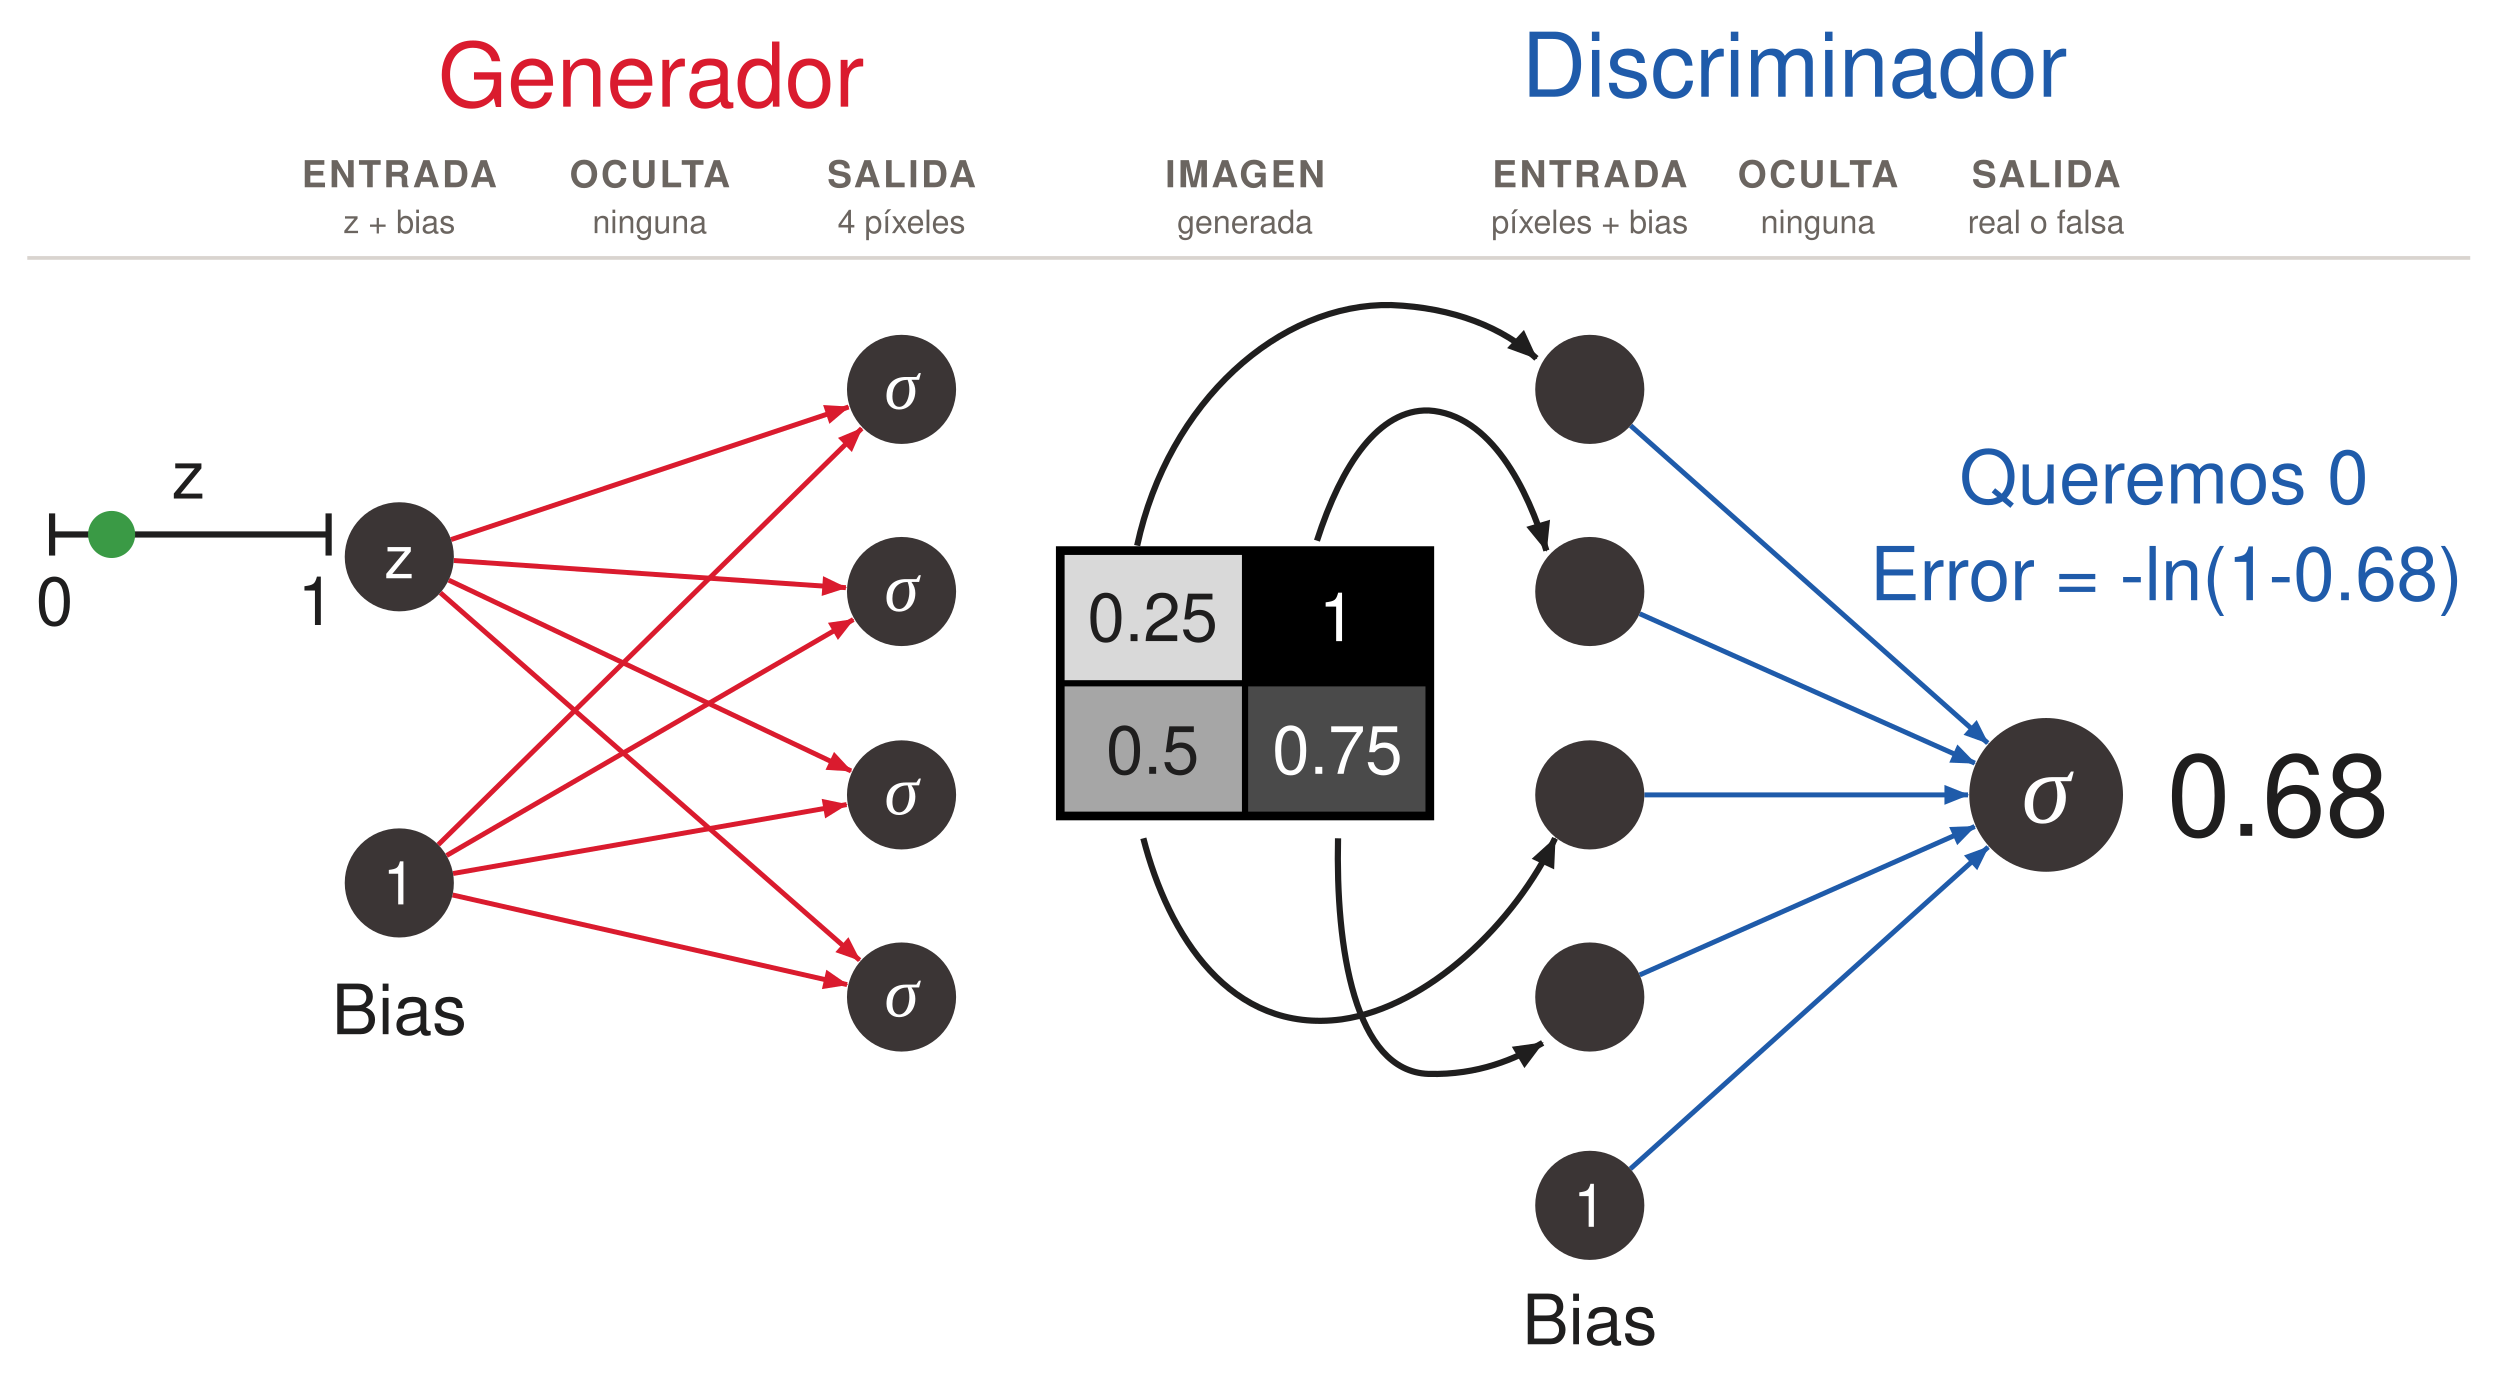
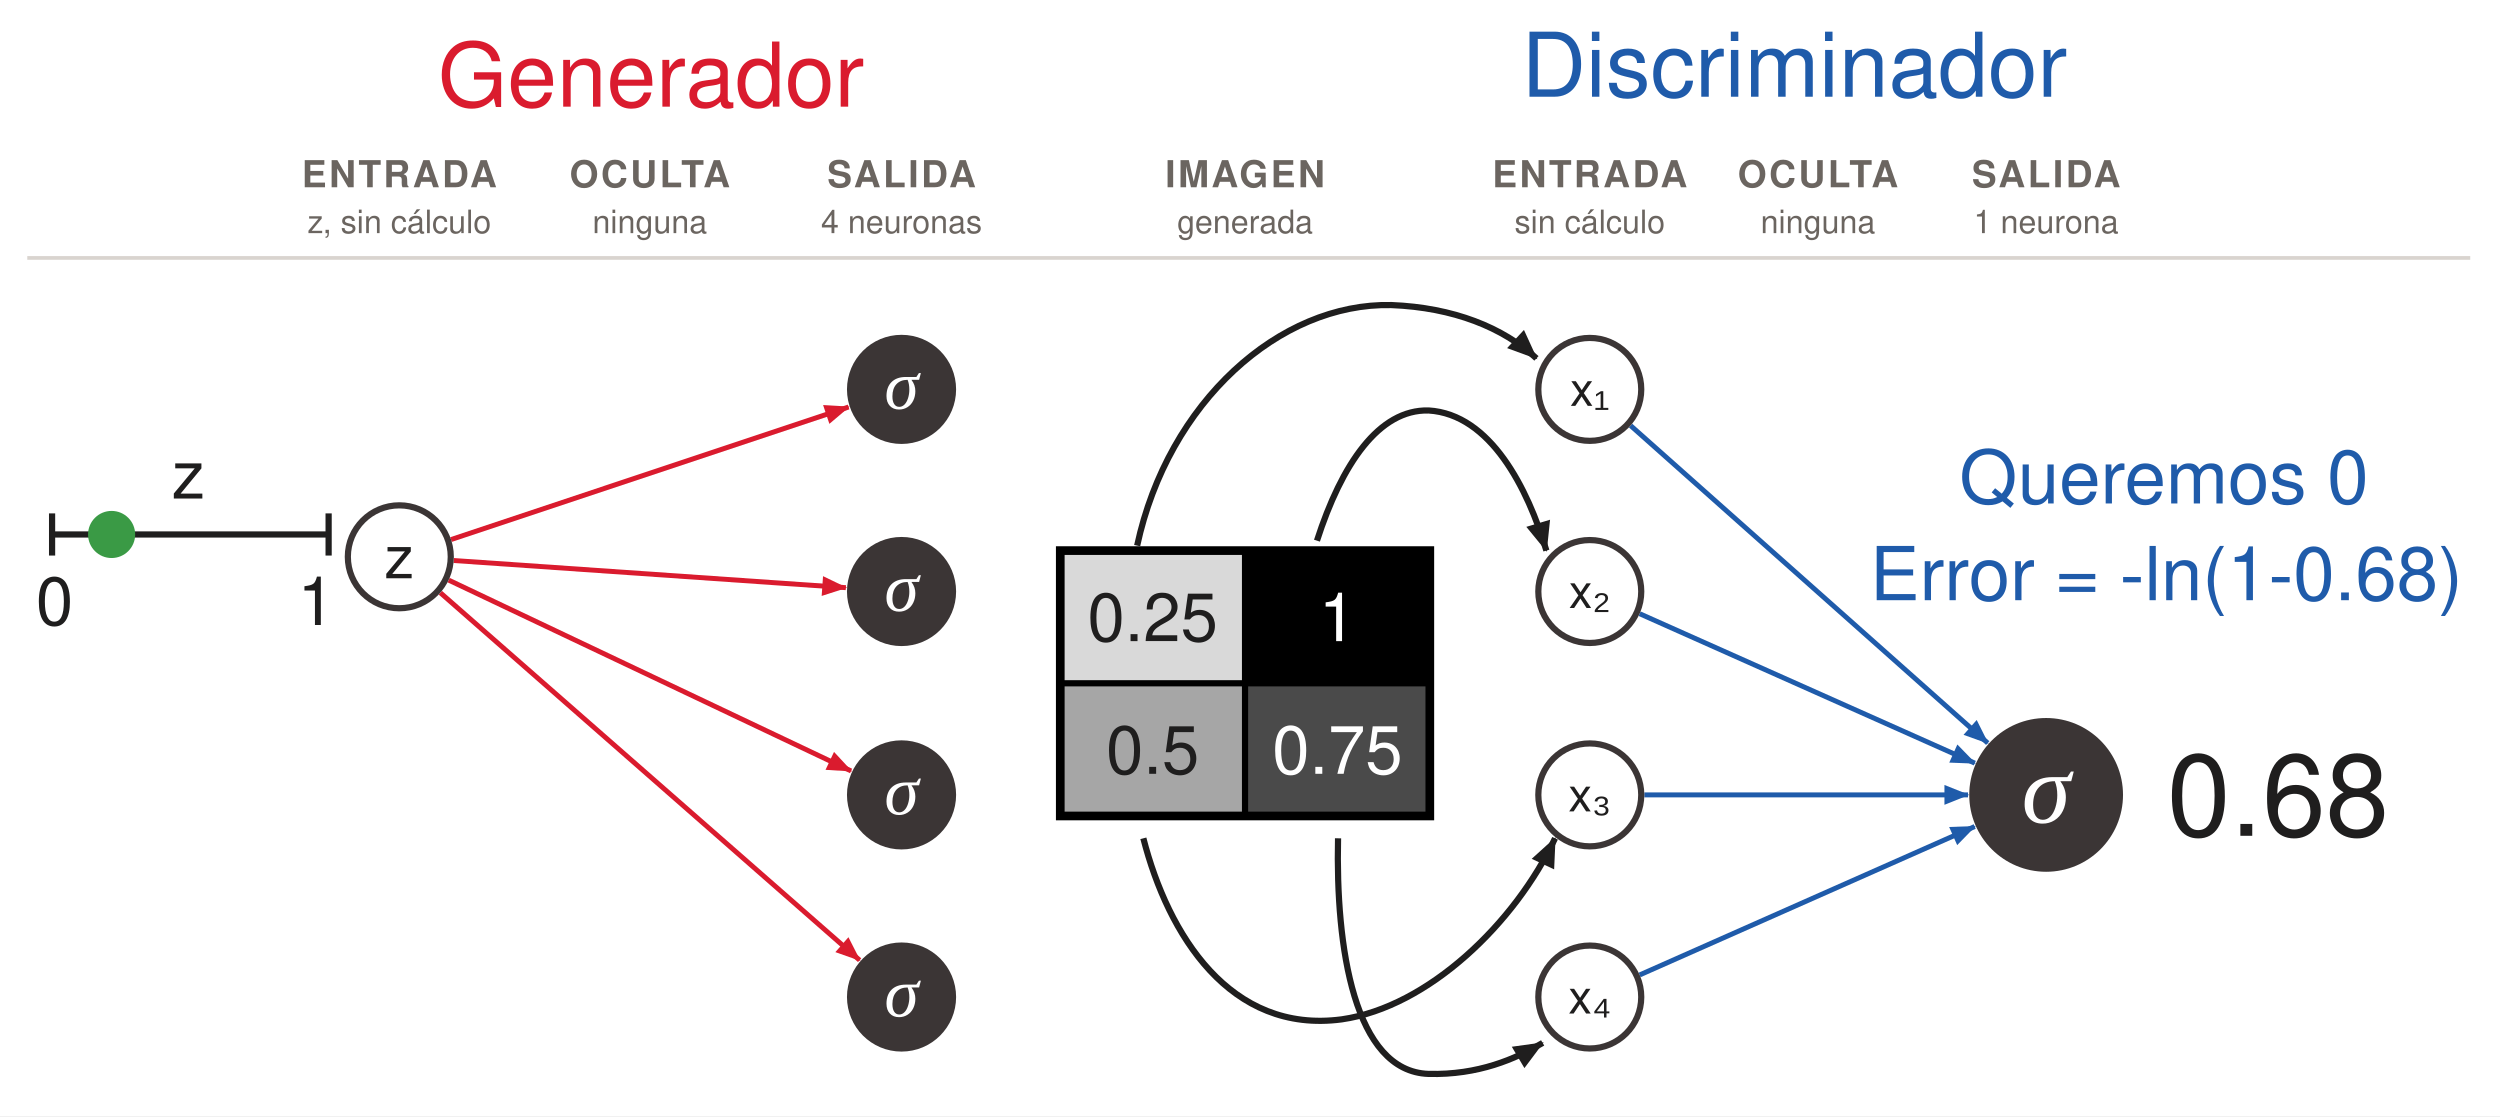
- <svg xmlns="http://www.w3.org/2000/svg" viewBox="18 6 2016 1112" font-family="Helvetica, Arial, sans-serif" fill="#1F1E1E">
+ <svg xmlns="http://www.w3.org/2000/svg" viewBox="18 6 2016 900" font-family="Helvetica, Arial, sans-serif" fill="#1F1E1E">
  <defs>
    <marker id="ar" markerUnits="userSpaceOnUse" markerWidth="20" markerHeight="16" viewBox="0 0 20 16" refX="19" refY="8.0" orient="auto">
      <path d="M0,0 L20,8.0 L0,16 z" fill="#DA1B2E" />
    </marker>
    <marker id="ab" markerUnits="userSpaceOnUse" markerWidth="20" markerHeight="16" viewBox="0 0 20 16" refX="19" refY="8.0" orient="auto">
      <path d="M0,0 L20,8.0 L0,16 z" fill="#1F5BAA" />
    </marker>
    <marker id="ak" markerUnits="userSpaceOnUse" markerWidth="24" markerHeight="20" viewBox="0 0 24 20" refX="23" refY="10.0" orient="auto">
      <path d="M0,0 L24,10.0 L0,20 z" fill="#1F1E1E" />
    </marker>
  </defs>
-   <rect x="18" y="6" width="2016" height="1112" fill="#ffffff" />
+   <rect x="18" y="6" width="2016" height="900" fill="#ffffff" />
  <text x="543" y="92" font-size="72" text-anchor="middle" fill="#DA1B2E">Generador</text>
  <text x="1465" y="84" font-size="72" text-anchor="middle" fill="#1F5BAA">Discriminador</text>
  <line x1="40" y1="214" x2="2010" y2="214" stroke="#D9D4CF" stroke-width="3" />
  <text x="340" y="157" font-size="30" fill="#6B6560" text-anchor="middle" font-weight="bold" letter-spacing="2">ENTRADA</text>
-   <text x="340" y="194" font-size="26" fill="#6B6560" text-anchor="middle">z + bias</text>
+   <text x="340" y="194" font-size="26" fill="#6B6560" text-anchor="middle">z, sin cálculo</text>
  <text x="542" y="157" font-size="30" fill="#6B6560" text-anchor="middle" font-weight="bold" letter-spacing="2">OCULTA</text>
  <text x="542" y="194" font-size="26" fill="#6B6560" text-anchor="middle">ninguna</text>
  <text x="745" y="157" font-size="30" fill="#6B6560" text-anchor="middle" font-weight="bold" letter-spacing="2">SALIDA</text>
-   <text x="745" y="194" font-size="26" fill="#6B6560" text-anchor="middle">4 píxeles</text>
+   <text x="745" y="194" font-size="26" fill="#6B6560" text-anchor="middle">4 neuronas</text>
  <text x="1022" y="157" font-size="30" fill="#6B6560" text-anchor="middle" font-weight="bold" letter-spacing="2">IMAGEN</text>
  <text x="1022" y="194" font-size="26" fill="#6B6560" text-anchor="middle">generada</text>
  <text x="1300" y="157" font-size="30" fill="#6B6560" text-anchor="middle" font-weight="bold" letter-spacing="2">ENTRADA</text>
-   <text x="1300" y="194" font-size="26" fill="#6B6560" text-anchor="middle">píxeles + bias</text>
+   <text x="1300" y="194" font-size="26" fill="#6B6560" text-anchor="middle">sin cálculo</text>
  <text x="1484" y="157" font-size="30" fill="#6B6560" text-anchor="middle" font-weight="bold" letter-spacing="2">OCULTA</text>
  <text x="1484" y="194" font-size="26" fill="#6B6560" text-anchor="middle">ninguna</text>
  <text x="1668" y="157" font-size="30" fill="#6B6560" text-anchor="middle" font-weight="bold" letter-spacing="2">SALIDA</text>
-   <text x="1668" y="194" font-size="26" fill="#6B6560" text-anchor="middle">real o falsa</text>
+   <text x="1668" y="194" font-size="26" fill="#6B6560" text-anchor="middle">1 neurona</text>
  <g transform="translate(0,150)">
    <path d="M60,287 H283 M60,270 V304 M283,270 V304" stroke="#1F1E1E" stroke-width="5" fill="none" />
    <circle cx="108" cy="287" r="19" fill="#3A9A45" />
    <text x="170" y="258" font-size="54" text-anchor="middle">z</text>
    <text x="62" y="360" font-size="54" text-anchor="middle">0</text>
    <text x="273" y="360" font-size="54" text-anchor="middle">1</text>
    <path d="M381.7,291.1 L702.3,184.2" stroke="#DA1B2E" stroke-width="4" marker-end="url(#ar)" />
-     <path d="M371.4,537.2 L712.9,201.5" stroke="#DA1B2E" stroke-width="4" marker-end="url(#ar)" />
    <path d="M383.9,308.0 L700.1,329.9" stroke="#DA1B2E" stroke-width="4" marker-end="url(#ar)" />
-     <path d="M378.1,545.9 L706.1,355.6" stroke="#DA1B2E" stroke-width="4" marker-end="url(#ar)" />
    <path d="M379.8,323.8 L704.3,477.7" stroke="#DA1B2E" stroke-width="4" marker-end="url(#ar)" />
-     <path d="M383.3,560.4 L700.7,504.8" stroke="#DA1B2E" stroke-width="4" marker-end="url(#ar)" />
    <path d="M373.1,334.0 L711.2,630.3" stroke="#DA1B2E" stroke-width="4" marker-end="url(#ar)" />
-     <path d="M382.9,577.7 L701.1,650.0" stroke="#DA1B2E" stroke-width="4" marker-end="url(#ar)" />
-     <circle cx="340" cy="305" r="44" fill="#3B3535" />
-     <text x="340" y="322.3" font-size="48" text-anchor="middle" fill="#ffffff">z</text>
-     <circle cx="340" cy="568" r="44" fill="#3B3535" />
-     <text x="340" y="585.3" font-size="48" text-anchor="middle" fill="#ffffff">1</text>
-     <text x="340" y="690" font-size="56" text-anchor="middle">Bias</text>
+     <circle cx="340" cy="305" r="41.5" fill="#ffffff" stroke="#3B3535" stroke-width="5" />
+     <text x="340" y="322.3" font-size="48" text-anchor="middle" fill="#1F1E1E">z</text>
    <circle cx="745" cy="170" r="44" fill="#3B3535" />
    <text x="745" y="185.7" font-family="'Times New Roman', Times, serif" font-style="italic" font-size="56" text-anchor="middle" fill="#ffffff">σ</text>
    <circle cx="745" cy="333" r="44" fill="#3B3535" />
    <text x="745" y="348.7" font-family="'Times New Roman', Times, serif" font-style="italic" font-size="56" text-anchor="middle" fill="#ffffff">σ</text>
    <circle cx="745" cy="497" r="44" fill="#3B3535" />
    <text x="745" y="512.7" font-family="'Times New Roman', Times, serif" font-style="italic" font-size="56" text-anchor="middle" fill="#ffffff">σ</text>
    <circle cx="745" cy="660" r="44" fill="#3B3535" />
    <text x="745" y="675.7" font-family="'Times New Roman', Times, serif" font-style="italic" font-size="56" text-anchor="middle" fill="#ffffff">σ</text>
    <rect x="873" y="300" width="149" height="107" fill="#D9D9D9" />
    <text x="947.5" y="373" font-size="54" text-anchor="middle" fill="#1F1E1E">0.25</text>
    <rect x="1022" y="300" width="149" height="107" fill="#000000" />
    <text x="1096.5" y="373" font-size="54" text-anchor="middle" fill="#ffffff">1</text>
    <rect x="873" y="407" width="149" height="107" fill="#A6A6A6" />
    <text x="947.5" y="480" font-size="54" text-anchor="middle" fill="#1F1E1E">0.5</text>
    <rect x="1022" y="407" width="149" height="107" fill="#4A4A4A" />
    <text x="1096.5" y="480" font-size="54" text-anchor="middle" fill="#ffffff">0.75</text>
    <rect x="873" y="300" width="298" height="214" fill="none" stroke="#000000" stroke-width="7" />
    <path d="M1022,300 V514 M873,407 H1171" stroke="#000000" stroke-width="5" />
    <path d="M935,296 C960,180 1050,100 1140,102 C1190,104 1230,120 1257,145" stroke="#1F1E1E" stroke-width="5" fill="none" marker-end="url(#ak)" />
    <path d="M1080,292 C1100,230 1130,186 1170,187 C1220,190 1250,250 1265,300" stroke="#1F1E1E" stroke-width="5" fill="none" marker-end="url(#ak)" />
    <path d="M940,532 C960,610 1010,690 1100,678 C1170,668 1240,600 1272,532" stroke="#1F1E1E" stroke-width="5" fill="none" marker-end="url(#ak)" />
    <path d="M1097,532 C1095,620 1110,720 1170,722 C1210,723 1240,710 1262,697" stroke="#1F1E1E" stroke-width="5" fill="none" marker-end="url(#ak)" />
    <path d="M1332.9,199.2 L1620.9,455.2" stroke="#1F5BAA" stroke-width="4" marker-end="url(#ab)" />
    <path d="M1340.2,350.9 L1610.5,471.4" stroke="#1F5BAA" stroke-width="4" marker-end="url(#ab)" />
    <path d="M1344.0,497.0 L1605.0,497.0" stroke="#1F5BAA" stroke-width="4" marker-end="url(#ab)" />
    <path d="M1340.2,642.2 L1610.4,522.5" stroke="#1F5BAA" stroke-width="4" marker-end="url(#ab)" />
-     <path d="M1332.7,798.6 L1621.2,539.1" stroke="#1F5BAA" stroke-width="4" marker-end="url(#ab)" />
-     <circle cx="1300" cy="170" r="44" fill="#3B3535" />
-     <circle cx="1300" cy="333" r="44" fill="#3B3535" />
-     <circle cx="1300" cy="497" r="44" fill="#3B3535" />
-     <circle cx="1300" cy="660" r="44" fill="#3B3535" />
-     <circle cx="1300" cy="828" r="44" fill="#3B3535" />
-     <text x="1300" y="845.3" font-size="48" text-anchor="middle" fill="#ffffff">1</text>
-     <text x="1300" y="940" font-size="56" text-anchor="middle">Bias</text>
+     <circle cx="1300" cy="170" r="41.5" fill="#ffffff" stroke="#3B3535" stroke-width="5" />
+     <text x="1300" y="183.3" font-size="38" fill="#1F1E1E" text-anchor="middle">x₁</text>
+     <circle cx="1300" cy="333" r="41.5" fill="#ffffff" stroke="#3B3535" stroke-width="5" />
+     <text x="1300" y="346.3" font-size="38" fill="#1F1E1E" text-anchor="middle">x₂</text>
+     <circle cx="1300" cy="497" r="41.5" fill="#ffffff" stroke="#3B3535" stroke-width="5" />
+     <text x="1300" y="510.3" font-size="38" fill="#1F1E1E" text-anchor="middle">x₃</text>
+     <circle cx="1300" cy="660" r="41.5" fill="#ffffff" stroke="#3B3535" stroke-width="5" />
+     <text x="1300" y="673.3" font-size="38" fill="#1F1E1E" text-anchor="middle">x₄</text>
    <circle cx="1668" cy="497" r="62" fill="#3B3535" />
    <text x="1668" y="519.4" font-family="'Times New Roman', Times, serif" font-style="italic" font-size="80" text-anchor="middle" fill="#ffffff">σ</text>
    <text x="1855" y="530" font-size="92" text-anchor="middle">0.68</text>
    <text x="1763" y="262" font-size="60" text-anchor="middle" fill="#1F5BAA">Queremos 0</text>
    <text x="1765" y="340" font-size="60" text-anchor="middle" fill="#1F5BAA">Error = -ln(1-0.68)</text>
  </g>
</svg>
